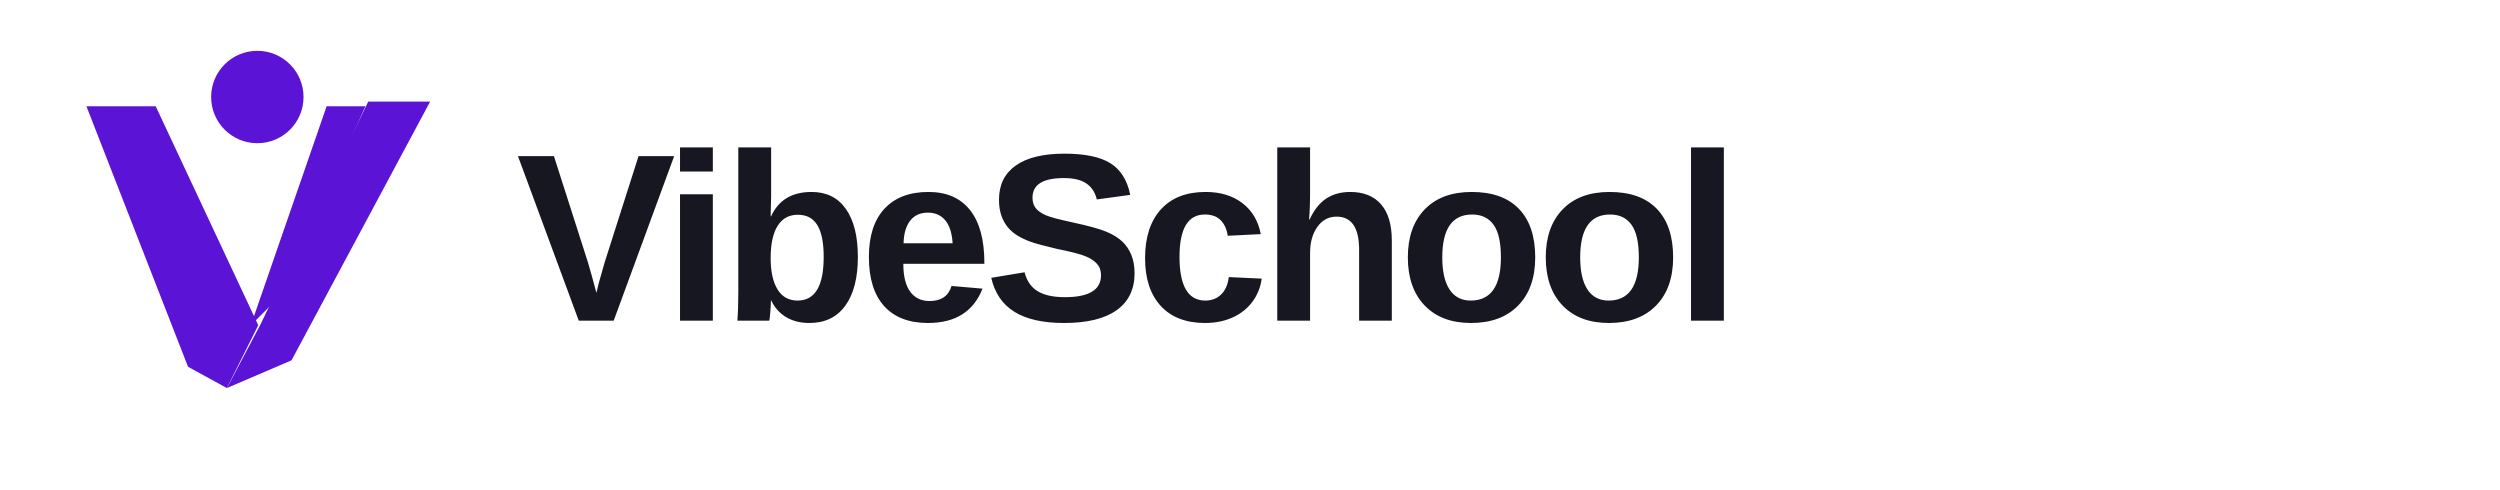
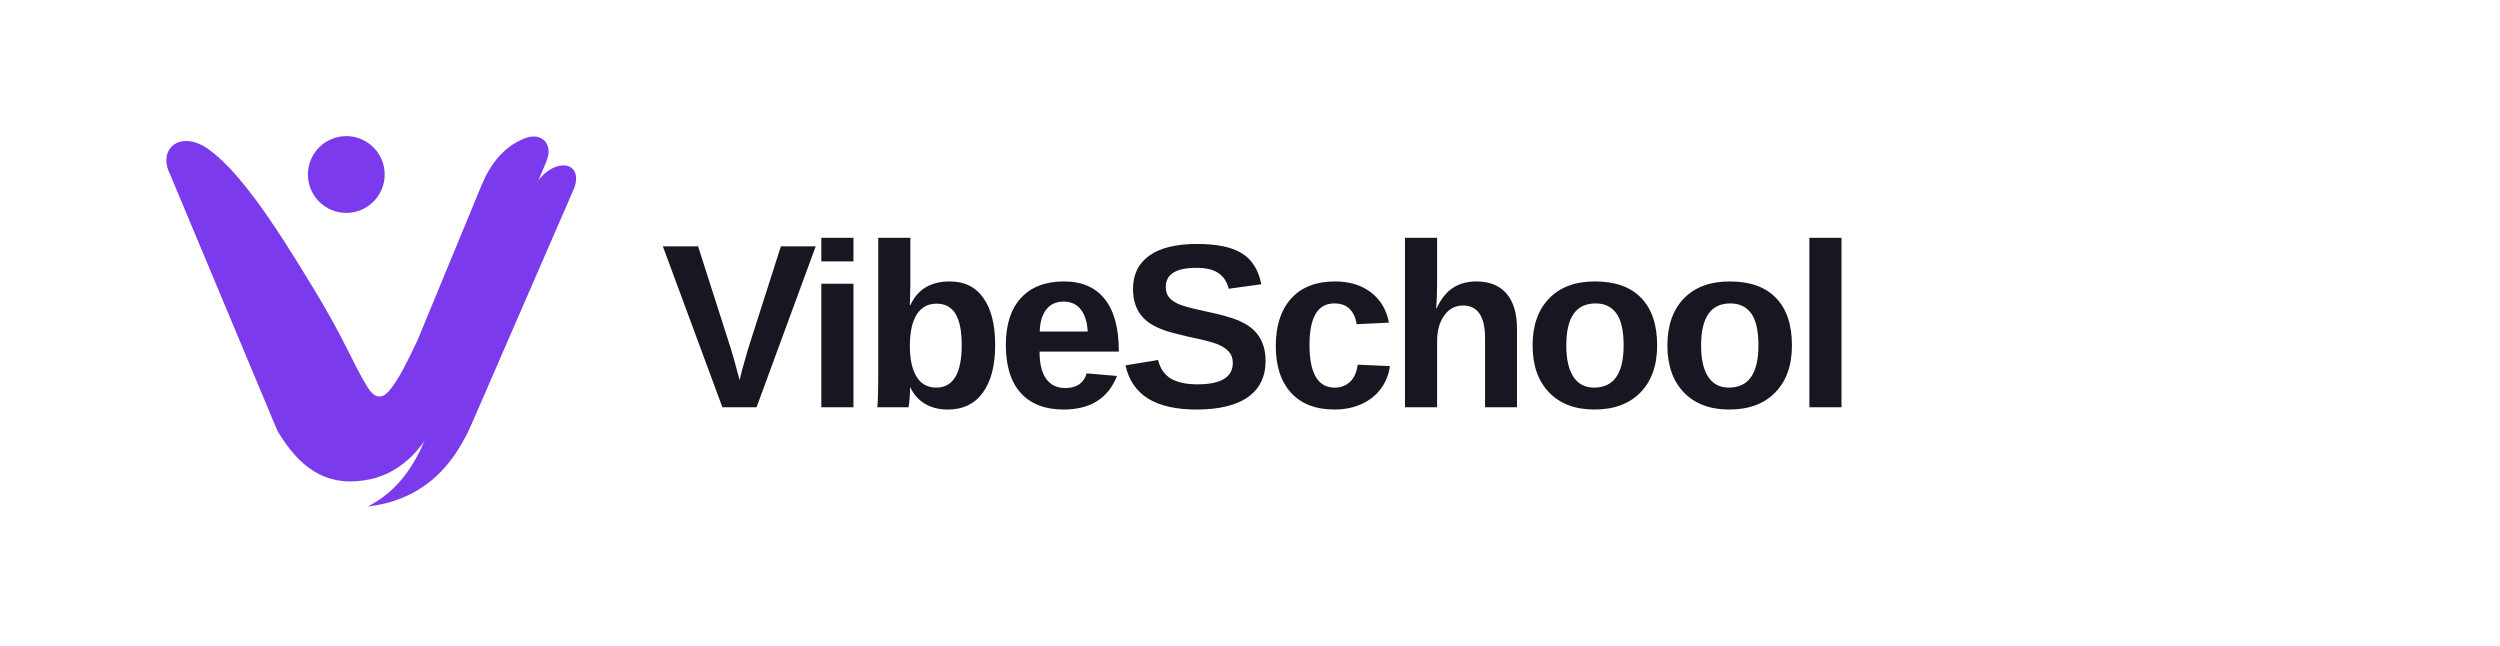
- <svg xmlns="http://www.w3.org/2000/svg" viewBox="0 0 920 180" role="img" aria-labelledby="title desc">
-   <g fill="#5B14D6" transform="translate(8 0) scale(.34)">
-     <circle cx="255" cy="105" r="50" />
-     <path d="M70 115h75l111 237-34 68-42-23z" />
-     <path d="M442 110h-67L258 352l-36 68 70-30z" />
-     <path d="M330 115h42l-90 203-34 34z" />
+ <svg xmlns="http://www.w3.org/2000/svg" width="620" height="160" viewBox="0 0 620 160" role="img" aria-labelledby="title desc">
+   <g transform="translate(10 8) scale(.28)" fill="#7C3AED">
+     <path d="M115 126C104 104 122 88 145 101c29 18 62 68 97 126 11 18 21 36 29 52 7 14 13 26 18 34 7 12 14 13 22 2 7-9 14-23 23-42l57-138c8-19 20-34 38-41 15-6 26 5 19 21l-94 222c-15 35-38 56-68 60-34 5-57-12-76-44l-95-227Z" />
+     <path d="M430 150c8-19 20-31 32-32 11-1 16 9 10 22l-90 207c-15 34-35 55-63 66-10 4-20 6-29 7 20-10 36-27 48-53l92-217Z" />
+     <circle cx="271" cy="126" r="34" />
  </g>
-   <text x="190" y="118" fill="#171721" font-family="Arial, Helvetica, sans-serif" font-size="88" font-weight="800" letter-spacing="-3">VibeSchool</text>
+   <text x="164" y="101" fill="#171721" font-family="Arial, Helvetica, sans-serif" font-size="58" font-weight="700" letter-spacing="-2">VibeSchool</text>
</svg>
